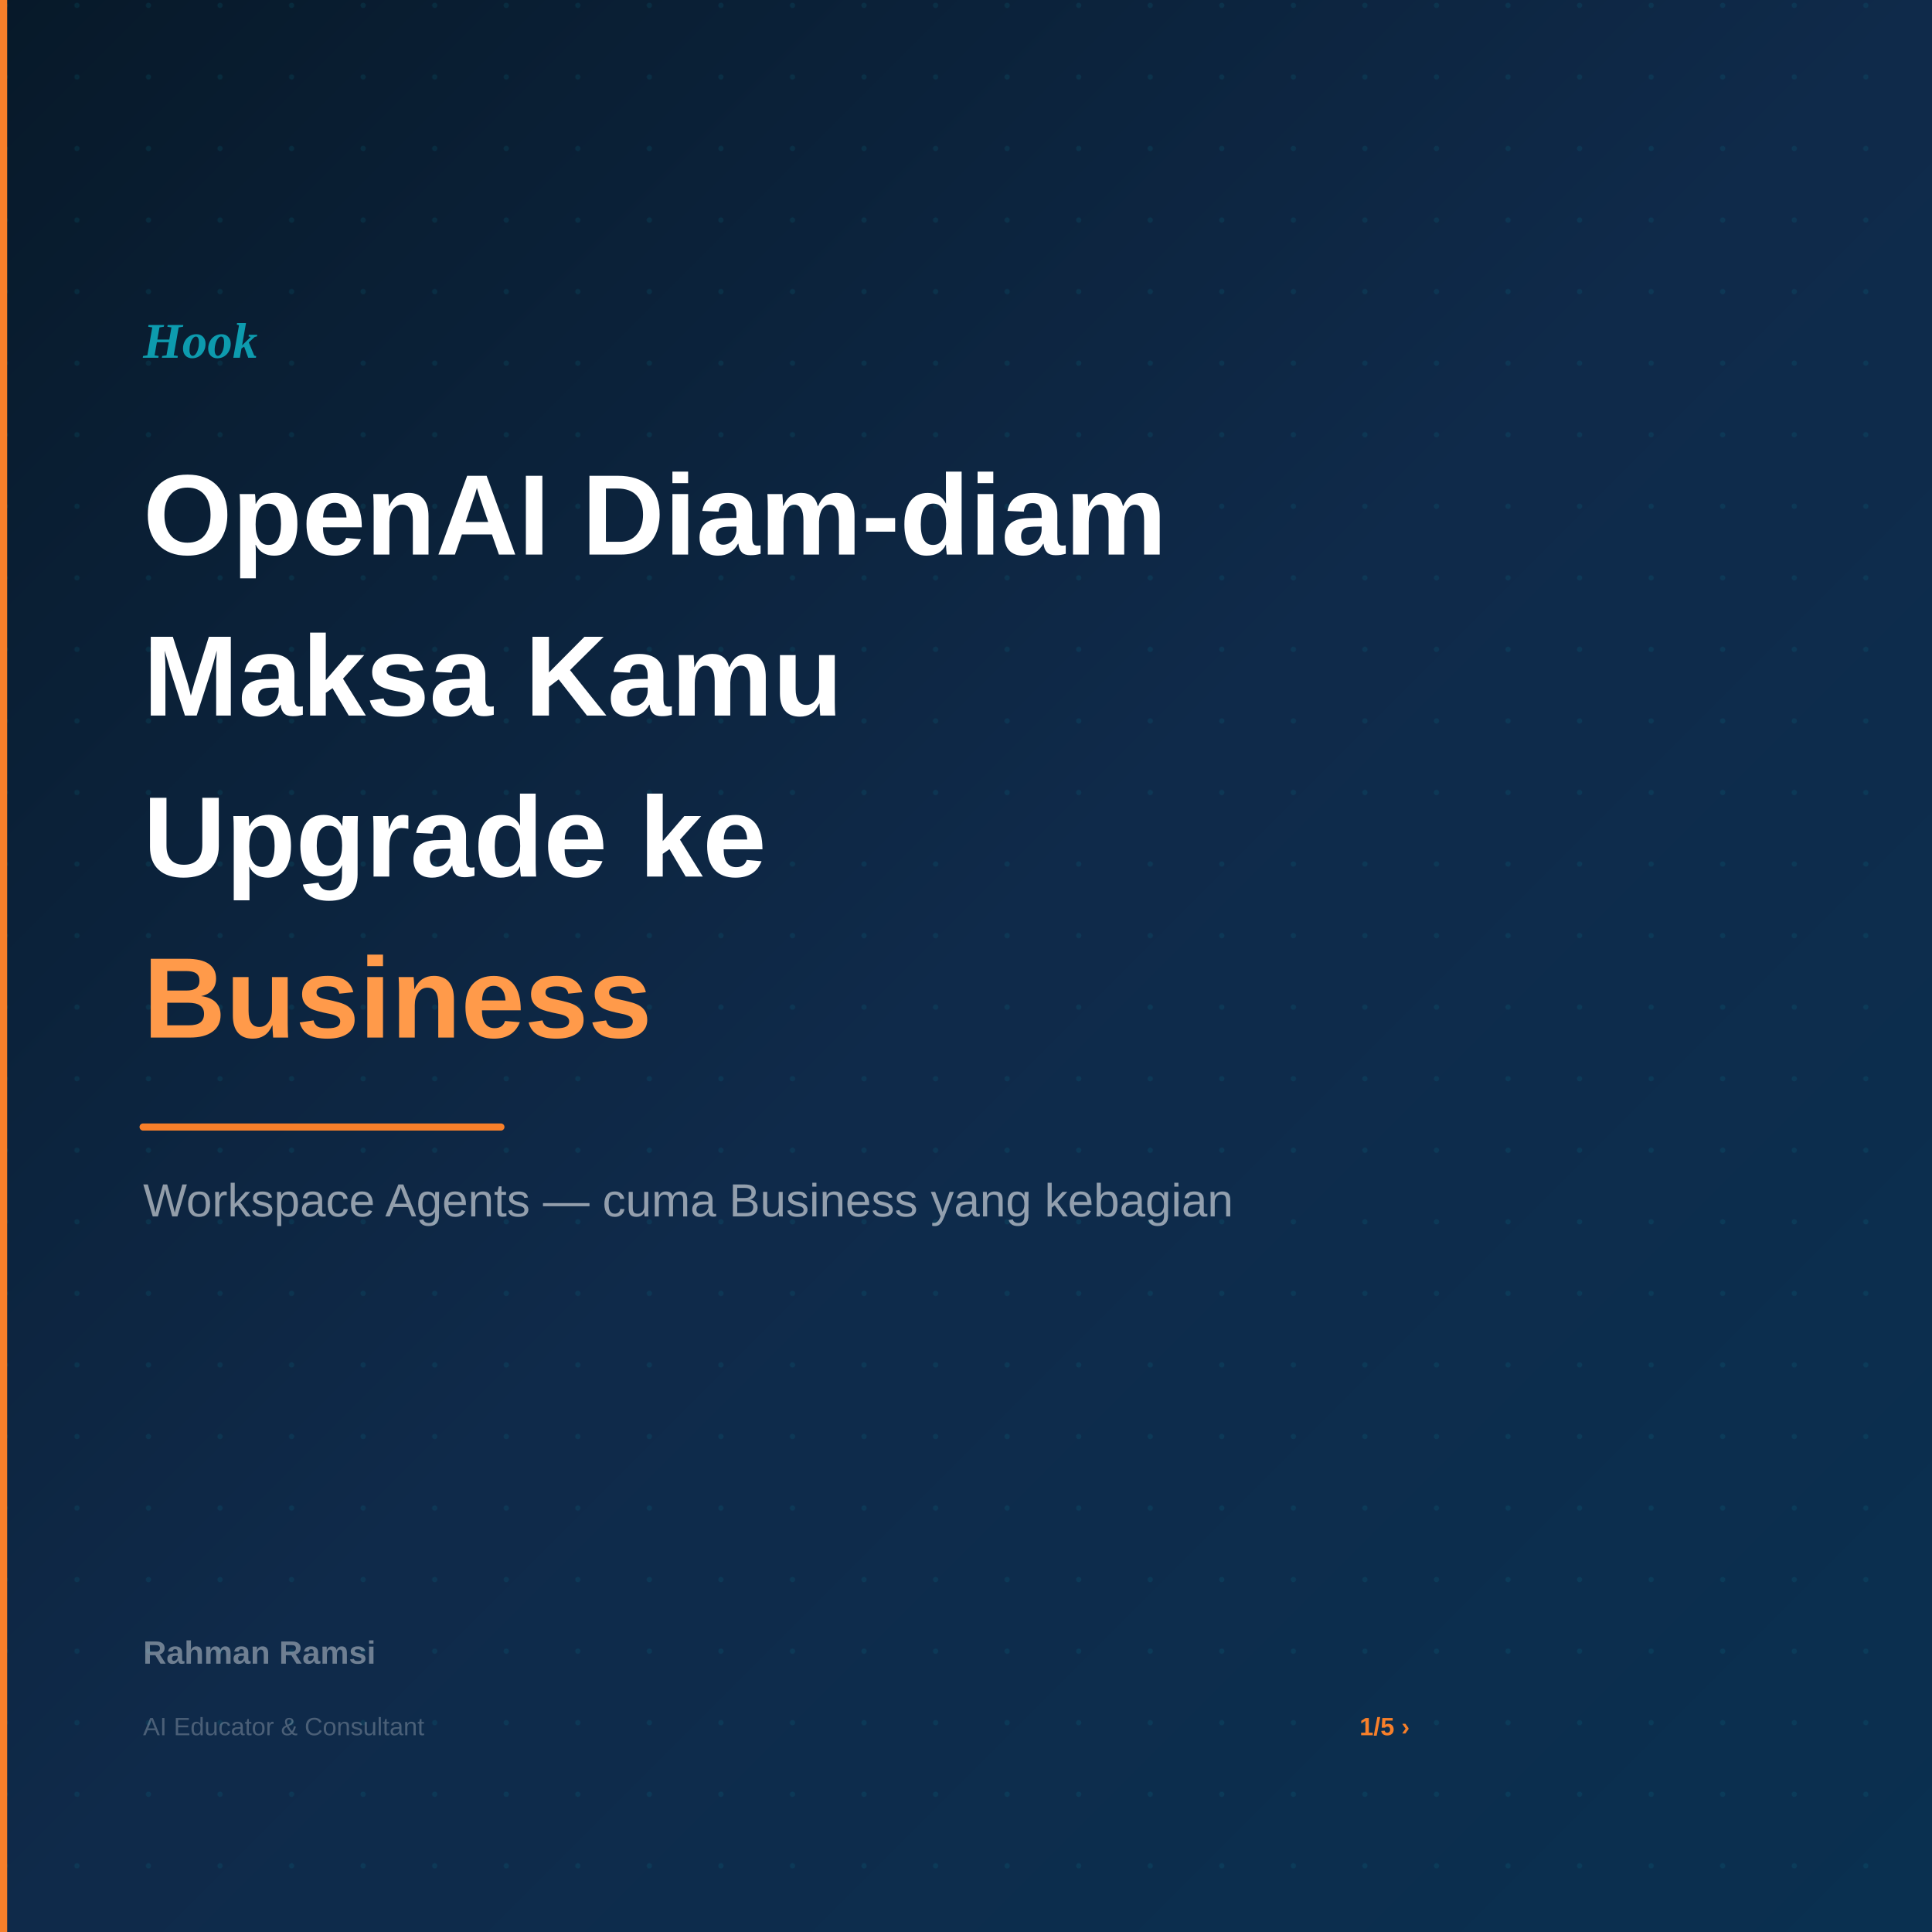
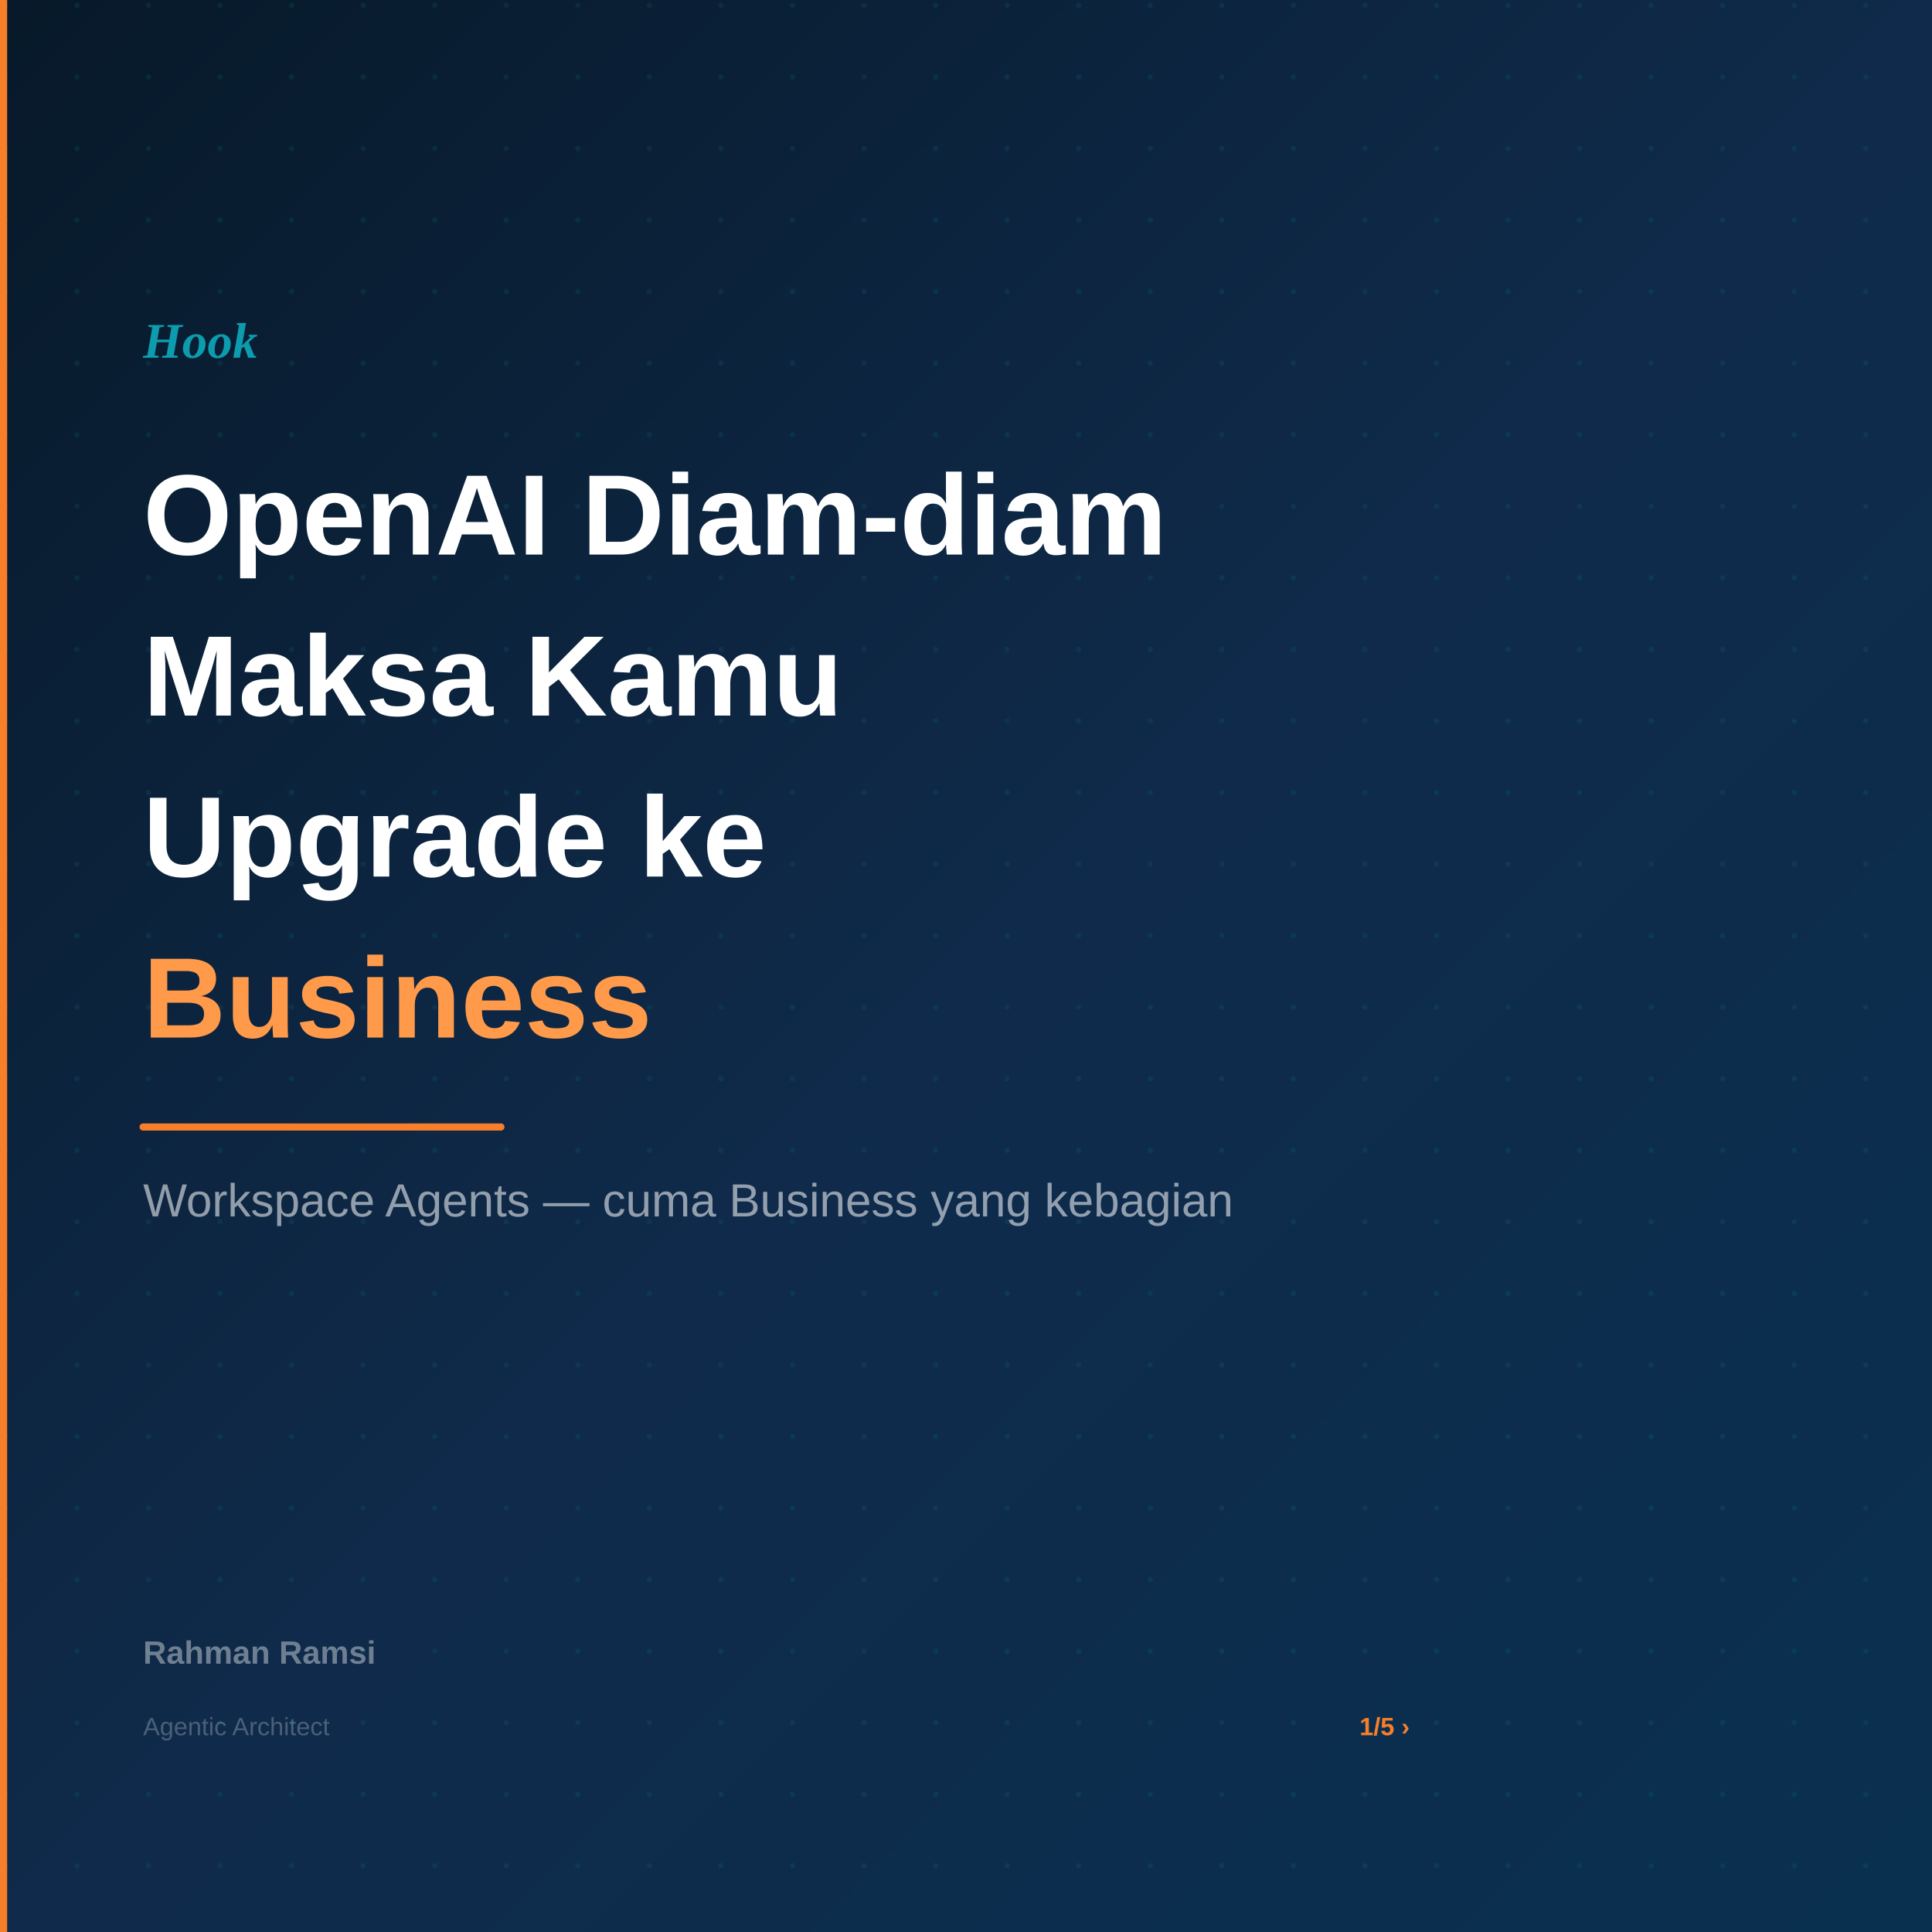
<svg xmlns="http://www.w3.org/2000/svg" width="1080" height="1080" viewBox="0 0 1080 1080">
  <defs>
    <pattern id="dotgrid" x="0" y="0" width="40" height="40" patternUnits="userSpaceOnUse">
      <circle cx="3" cy="3" r="1.5" fill="rgba(13,155,174,0.12)" />
    </pattern>
    <linearGradient id="bg" x1="0" y1="0" x2="1" y2="1">
      <stop offset="0%" stop-color="#071929" />
      <stop offset="50%" stop-color="#0F2A4A" />
      <stop offset="100%" stop-color="#0A3050" />
    </linearGradient>
  </defs>
  <rect width="1080" height="1080" fill="url(#bg)" />
  <rect width="1080" height="1080" fill="url(#dotgrid)" />
  <rect x="0" y="0" width="4" height="1080" fill="#F77F2A" />
  <text x="80" y="200" font-family="'Georgia','Times New Roman',serif" font-weight="900" font-style="italic" font-size="28" fill="#0D9BAE" letter-spacing="0.08">Hook</text>
  <text x="80" y="310" font-family="'Trebuchet MS','Arial',sans-serif" font-weight="800" font-size="64" fill="#FFFFFF" letter-spacing="-0.02">OpenAI Diam-diam</text>
  <text x="80" y="400" font-family="'Trebuchet MS','Arial',sans-serif" font-weight="800" font-size="64" fill="#FFFFFF" letter-spacing="-0.02">Maksa Kamu</text>
  <text x="80" y="490" font-family="'Trebuchet MS','Arial',sans-serif" font-weight="800" font-size="64" fill="#FFFFFF" letter-spacing="-0.02">Upgrade ke</text>
  <text x="80" y="580" font-family="'Trebuchet MS','Arial',sans-serif" font-weight="800" font-size="64" fill="#FF9A4A" letter-spacing="-0.02">Business</text>
  <line x1="80" y1="630" x2="280" y2="630" stroke="#F77F2A" stroke-width="4" stroke-linecap="round" />
  <text x="80" y="680" font-family="'Trebuchet MS','Arial',sans-serif" font-weight="500" font-size="26" fill="rgba(255,255,255,0.55)">Workspace Agents — cuma Business yang kebagian</text>
  <text x="80" y="930" font-family="'Trebuchet MS','Arial',sans-serif" font-weight="700" font-size="18" fill="rgba(255,255,255,0.4)">Rahman Ramsi</text>
-   <text x="80" y="970" font-family="'Trebuchet MS','Arial',sans-serif" font-weight="400" font-size="14" fill="rgba(255,255,255,0.25)">AI Educator &amp; Consultant</text>
+   <text x="80" y="970" font-family="'Trebuchet MS','Arial',sans-serif" font-weight="400" font-size="14" fill="rgba(255,255,255,0.25)">Agentic Architect</text>
  <text x="760" y="970" font-family="'Trebuchet MS','Arial',sans-serif" font-weight="600" font-size="14" fill="#F77F2A">1/5 ›</text>
</svg>
